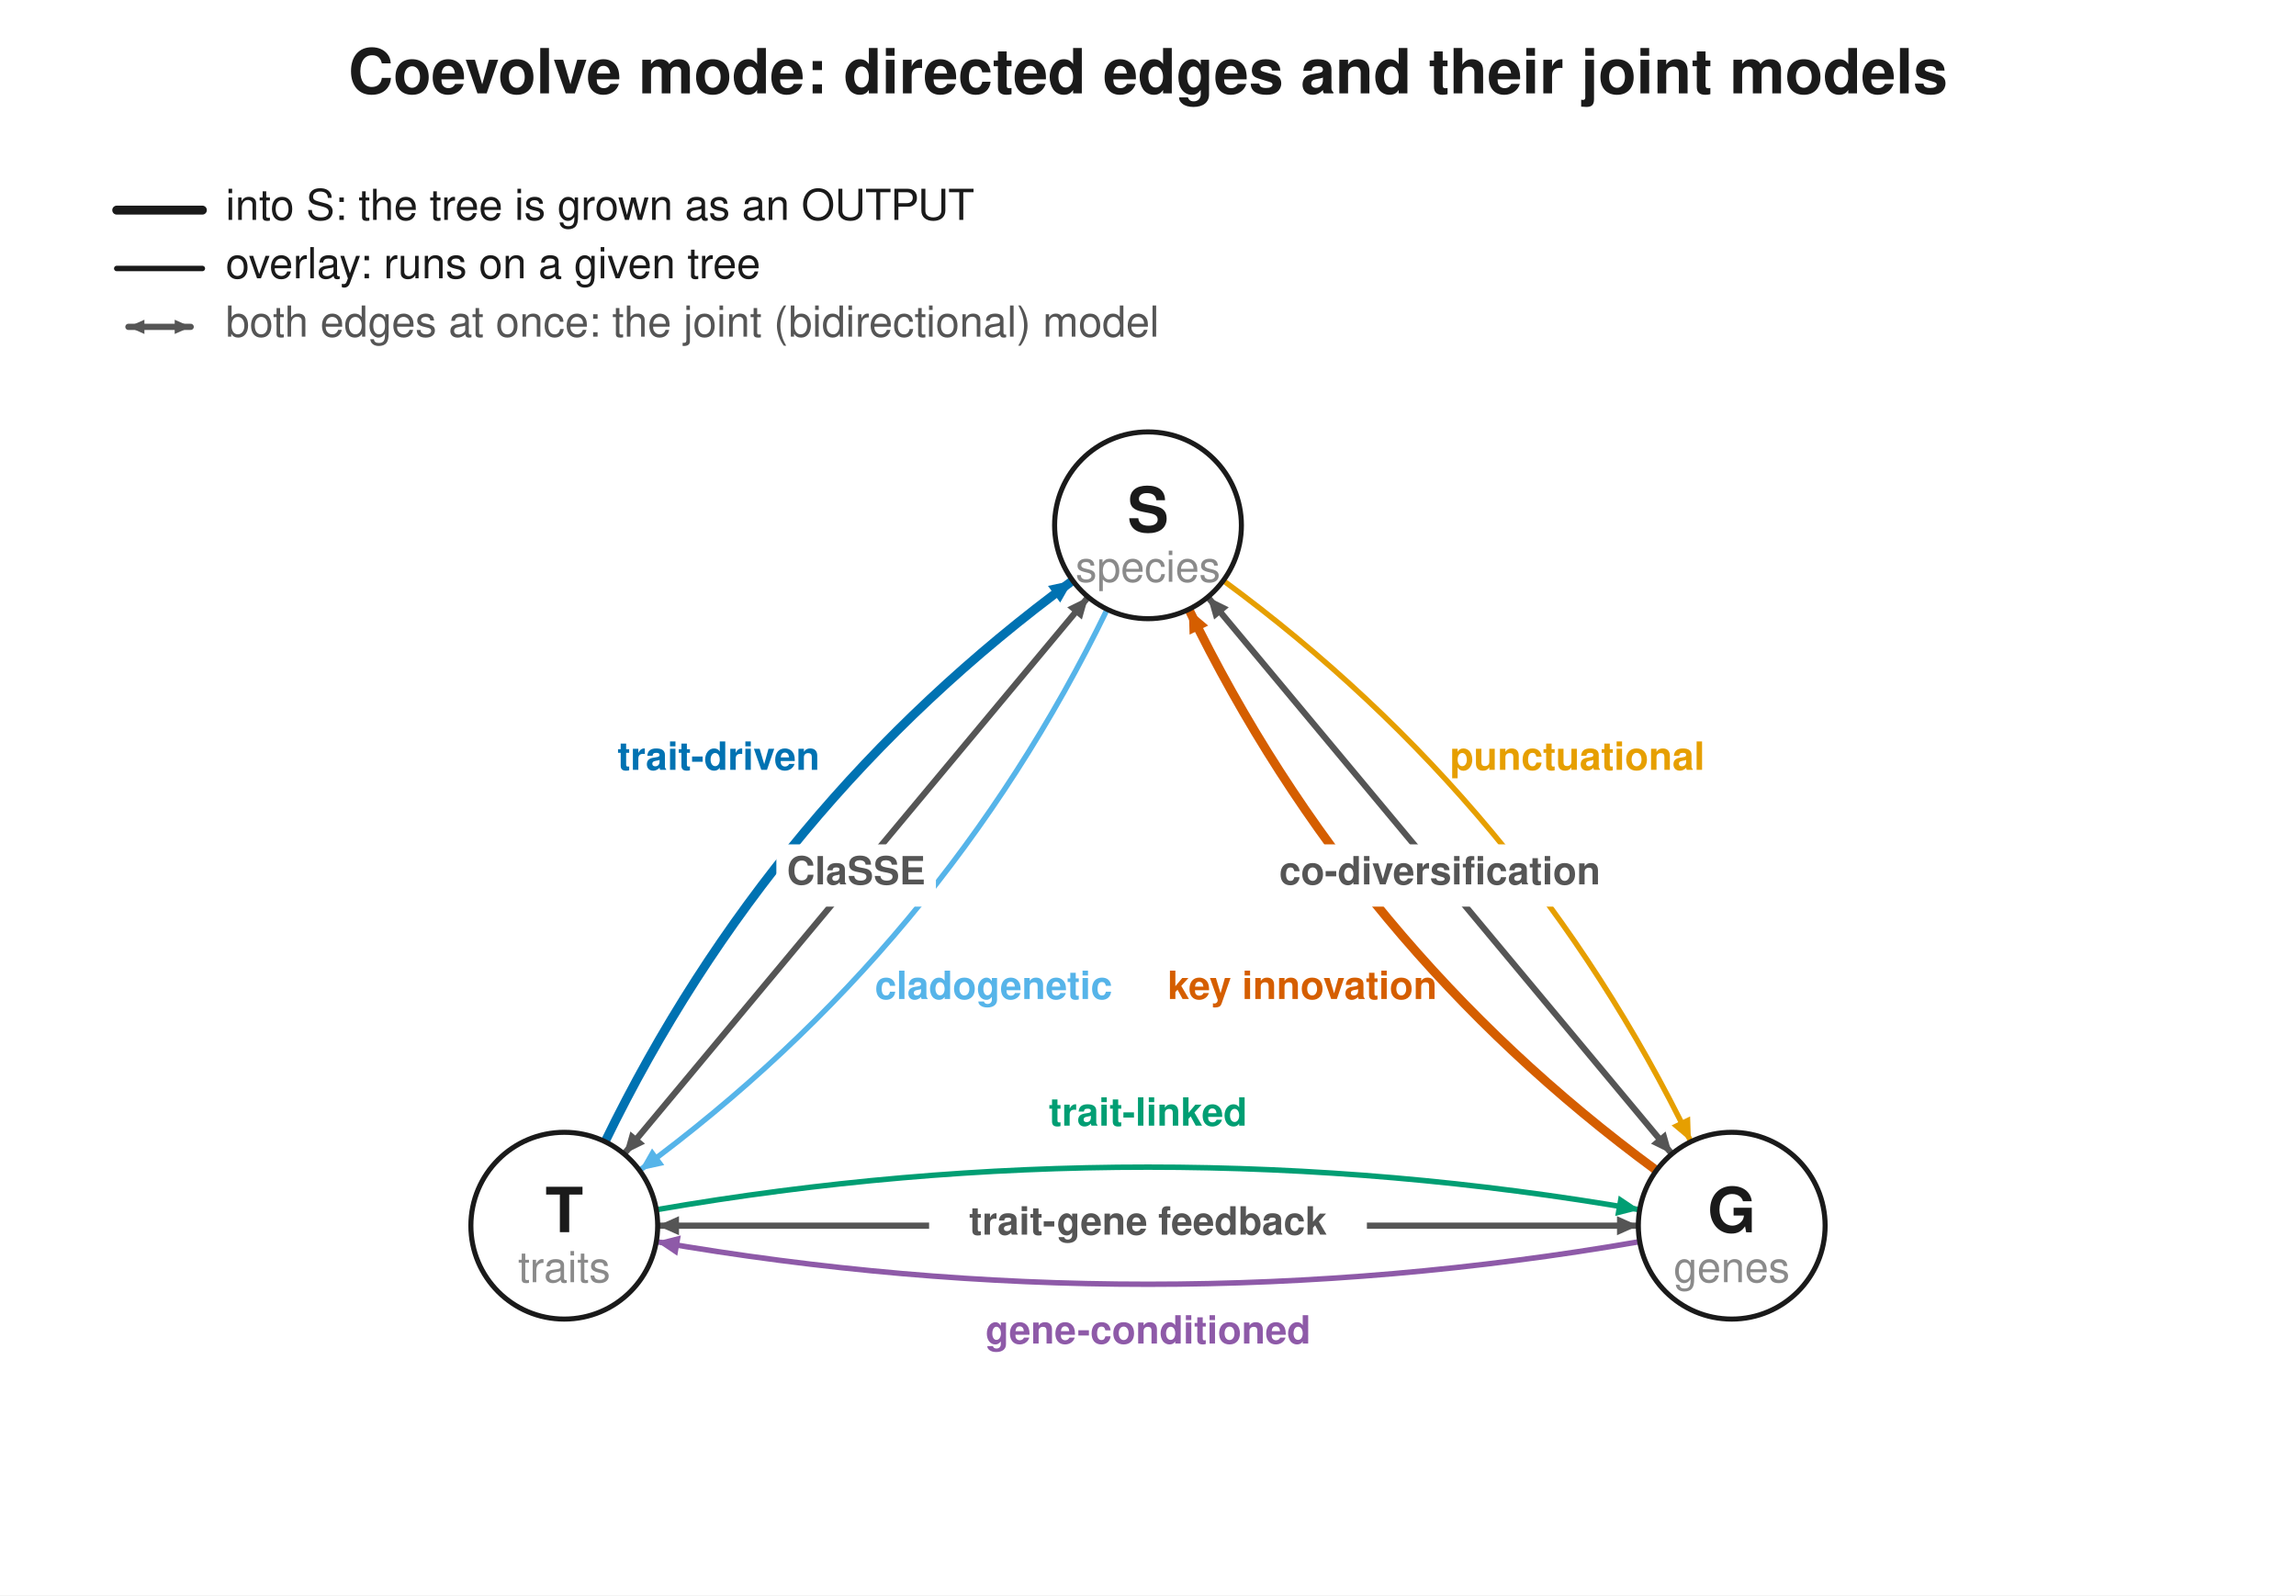
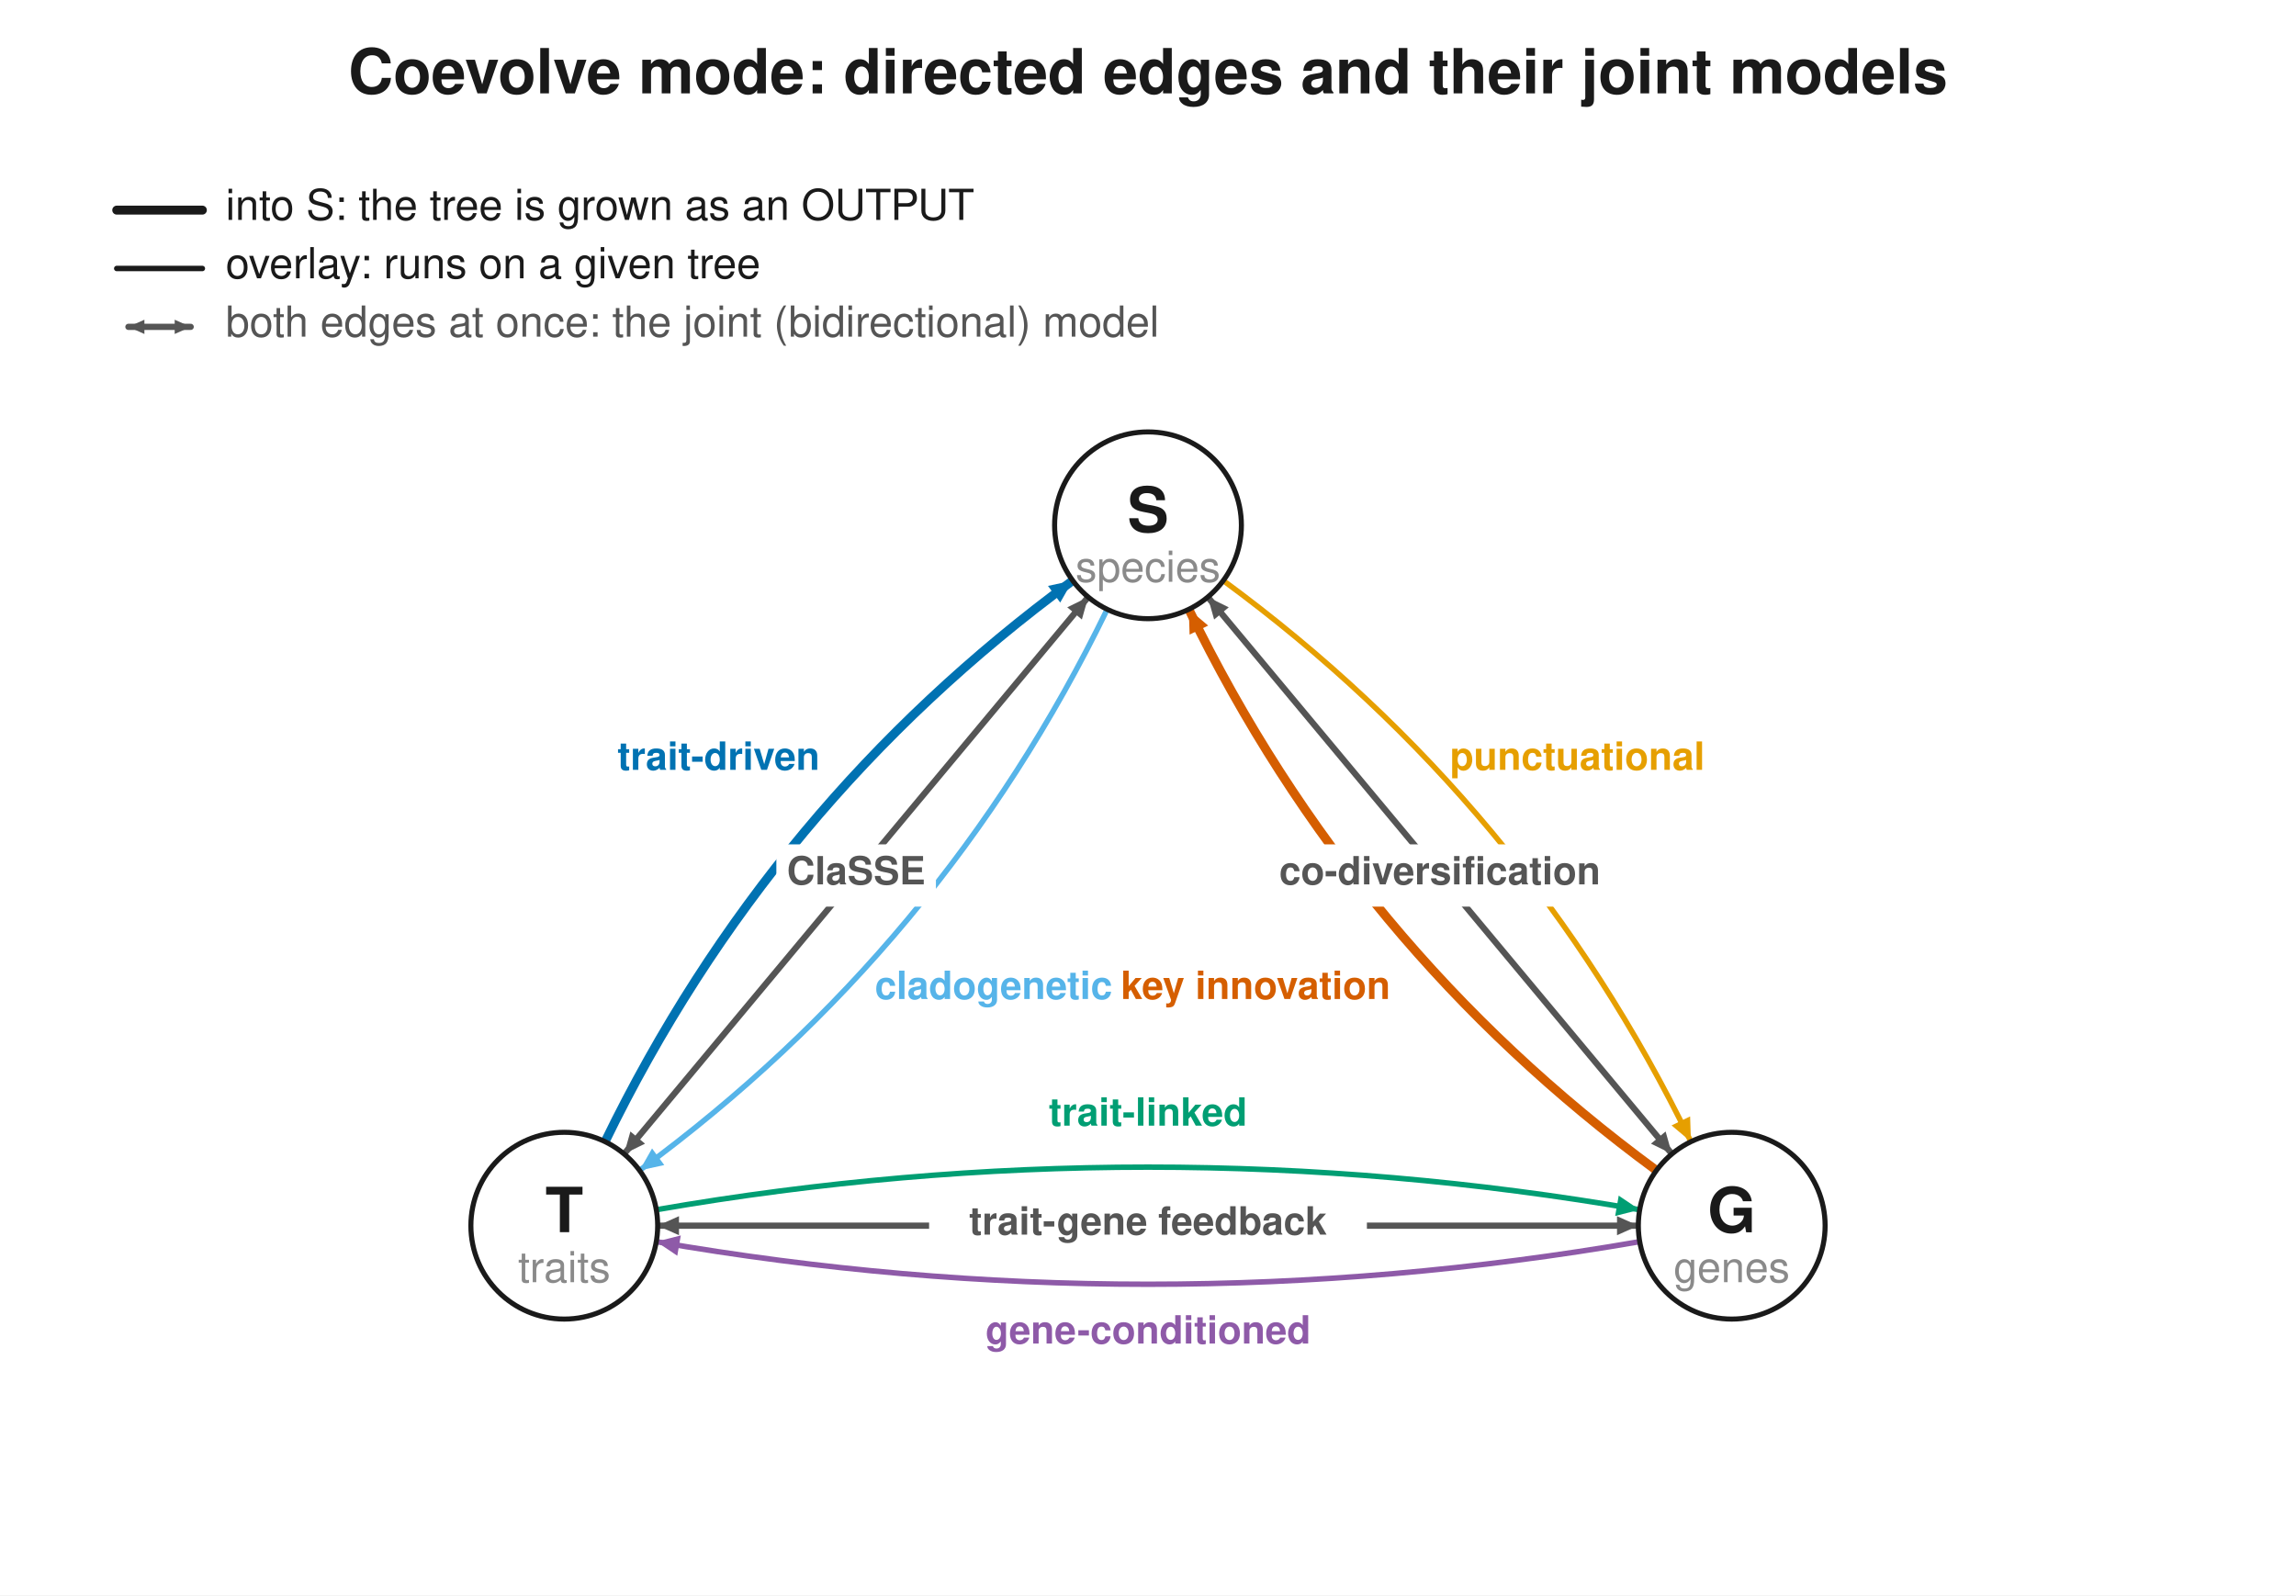
<svg xmlns="http://www.w3.org/2000/svg" width="1180" height="820" viewBox="0 0 1180 820">
  <defs>
</defs>
  <rect x="0" y="0" width="1180" height="820" fill="white" />
  <text x="590.0" y="48" font-size="32" font-family="Helvetica" text-anchor="middle" font-weight="bold" fill="#1a1a1a">Coevolve mode: directed edges and their joint models</text>
  <path d="M310.968,586.822 Q395.443,412.869,551.311,298.411" fill="none" stroke="#0072B2" stroke-width="4.6" stroke-linecap="round" />
  <path d="M551.311,298.411 L544.881,309.709 L538.606,301.164 Z" fill="#0072B2" />
  <text x="369.324" y="391.103" font-size="20" font-family="Helvetica" text-anchor="middle" dominant-baseline="central" fill="#0072B2" font-weight="bold">trait-driven</text>
  <path d="M569.032,313.178 Q484.557,487.131,328.689,601.589" fill="none" stroke="#56B4E9" stroke-width="2.8" stroke-linecap="round" />
  <path d="M328.689,601.589 L335.119,590.291 L341.394,598.836 Z" fill="#56B4E9" />
  <text x="510.676" y="508.897" font-size="20" font-family="Helvetica" text-anchor="middle" dominant-baseline="central" fill="#56B4E9" font-weight="bold">cladogenetic</text>
  <path d="M851.311,601.589 Q695.443,487.131,610.968,313.178" fill="none" stroke="#D55E00" stroke-width="4.6" stroke-linecap="round" />
  <path d="M610.968,313.178 L620.922,321.54 L611.385,326.171 Z" fill="#D55E00" />
-   <text x="669.324" y="508.897" font-size="20" font-family="Helvetica" text-anchor="middle" dominant-baseline="central" fill="#D55E00" font-weight="bold">key innovation</text>
+   <text x="645.324" y="508.897" font-size="20" font-family="Helvetica" text-anchor="middle" dominant-baseline="central" fill="#D55E00" font-weight="bold">key innovation</text>
  <path d="M628.689,298.411 Q784.557,412.869,869.032,586.822" fill="none" stroke="#E69F00" stroke-width="2.8" stroke-linecap="round" />
  <path d="M869.032,586.822 L859.078,578.46 L868.615,573.829 Z" fill="#E69F00" />
  <text x="810.676" y="391.103" font-size="20" font-family="Helvetica" text-anchor="middle" dominant-baseline="central" fill="#E69F00" font-weight="bold">punctuational</text>
  <path d="M337.295,621.802 Q590.0,578.0,842.705,621.802" fill="none" stroke="#009E73" stroke-width="2.8" stroke-linecap="round" />
  <path d="M842.705,621.802 L830.104,624.998 L831.915,614.552 Z" fill="#009E73" />
  <text x="590.0" y="574.0" font-size="20" font-family="Helvetica" text-anchor="middle" dominant-baseline="central" fill="#009E73" font-weight="bold">trait-linked</text>
  <path d="M842.705,638.198 Q590.0,682.0,337.295,638.198" fill="none" stroke="#8E5AA8" stroke-width="2.8" stroke-linecap="round" />
  <path d="M337.295,638.198 L349.896,635.002 L348.085,645.448 Z" fill="#8E5AA8" />
  <text x="590.0" y="686.0" font-size="20" font-family="Helvetica" text-anchor="middle" dominant-baseline="central" fill="#8E5AA8" font-weight="bold">gene-conditioned</text>
  <path d="M320.729,593.125 L559.271,306.875" stroke="#555555" stroke-width="3.2" stroke-linecap="round" />
  <path d="M320.729,593.125 L323.984,581.575 L331.502,587.84 Z" fill="#555555" />
  <path d="M559.271,306.875 L556.016,318.425 L548.498,312.16 Z" fill="#555555" />
  <rect x="399.0" y="434.0" width="82.0" height="32" fill="white" stroke="none" />
  <text x="440.0" y="450.0" font-size="20" font-family="Helvetica" text-anchor="middle" dominant-baseline="central" fill="#555555" font-weight="bold">ClaSSE</text>
  <path d="M859.271,593.125 L620.729,306.875" stroke="#555555" stroke-width="3.2" stroke-linecap="round" />
  <path d="M859.271,593.125 L848.498,587.84 L856.016,581.575 Z" fill="#555555" />
  <path d="M620.729,306.875 L631.502,312.16 L623.984,318.425 Z" fill="#555555" />
  <rect x="633.0" y="434.0" width="214.0" height="32" fill="white" stroke="none" />
  <text x="740.0" y="450.0" font-size="20" font-family="Helvetica" text-anchor="middle" dominant-baseline="central" fill="#555555" font-weight="bold">co-diversification</text>
  <path d="M338.0,630.0 L842.0,630.0" stroke="#555555" stroke-width="3.2" stroke-linecap="round" />
  <path d="M338.0,630.0 L348.957,625.107 L348.957,634.893 Z" fill="#555555" />
  <path d="M842.0,630.0 L831.043,634.893 L831.043,625.107 Z" fill="#555555" />
  <rect x="477.5" y="614.0" width="225.0" height="32" fill="white" stroke="none" />
  <text x="590.0" y="630.0" font-size="20" font-family="Helvetica" text-anchor="middle" dominant-baseline="central" fill="#555555" font-weight="bold">trait-gene feedback</text>
  <circle cx="590.0" cy="270" r="48" fill="white" stroke="#1a1a1a" stroke-width="2.6" />
  <text x="590.0" y="266" font-size="32" font-family="Helvetica" text-anchor="middle" dominant-baseline="central" font-weight="bold" fill="#1a1a1a">S</text>
  <text x="590.0" y="294" font-size="22" font-family="Helvetica" text-anchor="middle" dominant-baseline="central" fill="#8a8a8a">species</text>
  <circle cx="290.0" cy="630" r="48" fill="white" stroke="#1a1a1a" stroke-width="2.6" />
  <text x="290.0" y="626" font-size="32" font-family="Helvetica" text-anchor="middle" dominant-baseline="central" font-weight="bold" fill="#1a1a1a">T</text>
  <text x="290.0" y="654" font-size="22" font-family="Helvetica" text-anchor="middle" dominant-baseline="central" fill="#8a8a8a">traits</text>
  <circle cx="890.0" cy="630" r="48" fill="white" stroke="#1a1a1a" stroke-width="2.6" />
  <text x="890.0" y="626" font-size="32" font-family="Helvetica" text-anchor="middle" dominant-baseline="central" font-weight="bold" fill="#1a1a1a">G</text>
  <text x="890.0" y="654" font-size="22" font-family="Helvetica" text-anchor="middle" dominant-baseline="central" fill="#8a8a8a">genes</text>
  <path d="M60,108 L104,108" stroke="#1a1a1a" stroke-width="4.6" stroke-linecap="round" />
  <text x="116" y="108" font-size="22" font-family="Helvetica" text-anchor="start" dominant-baseline="central" fill="#1a1a1a">into S: the tree is grown as an OUTPUT</text>
  <path d="M60,138 L104,138" stroke="#1a1a1a" stroke-width="2.8" stroke-linecap="round" />
  <text x="116" y="138" font-size="22" font-family="Helvetica" text-anchor="start" dominant-baseline="central" fill="#1a1a1a">overlay: runs on a given tree</text>
  <path d="M66,168 L98,168" stroke="#555555" stroke-width="3.2" stroke-linecap="round" />
  <path d="M66,168 L74.218,164.33 L74.218,171.67 Z" fill="#555555" />
  <path d="M98,168 L89.782,171.67 L89.782,164.33 Z" fill="#555555" />
  <text x="116" y="168" font-size="22" font-family="Helvetica" text-anchor="start" dominant-baseline="central" fill="#555555">both edges at once: the joint (bidirectional) model</text>
</svg>
